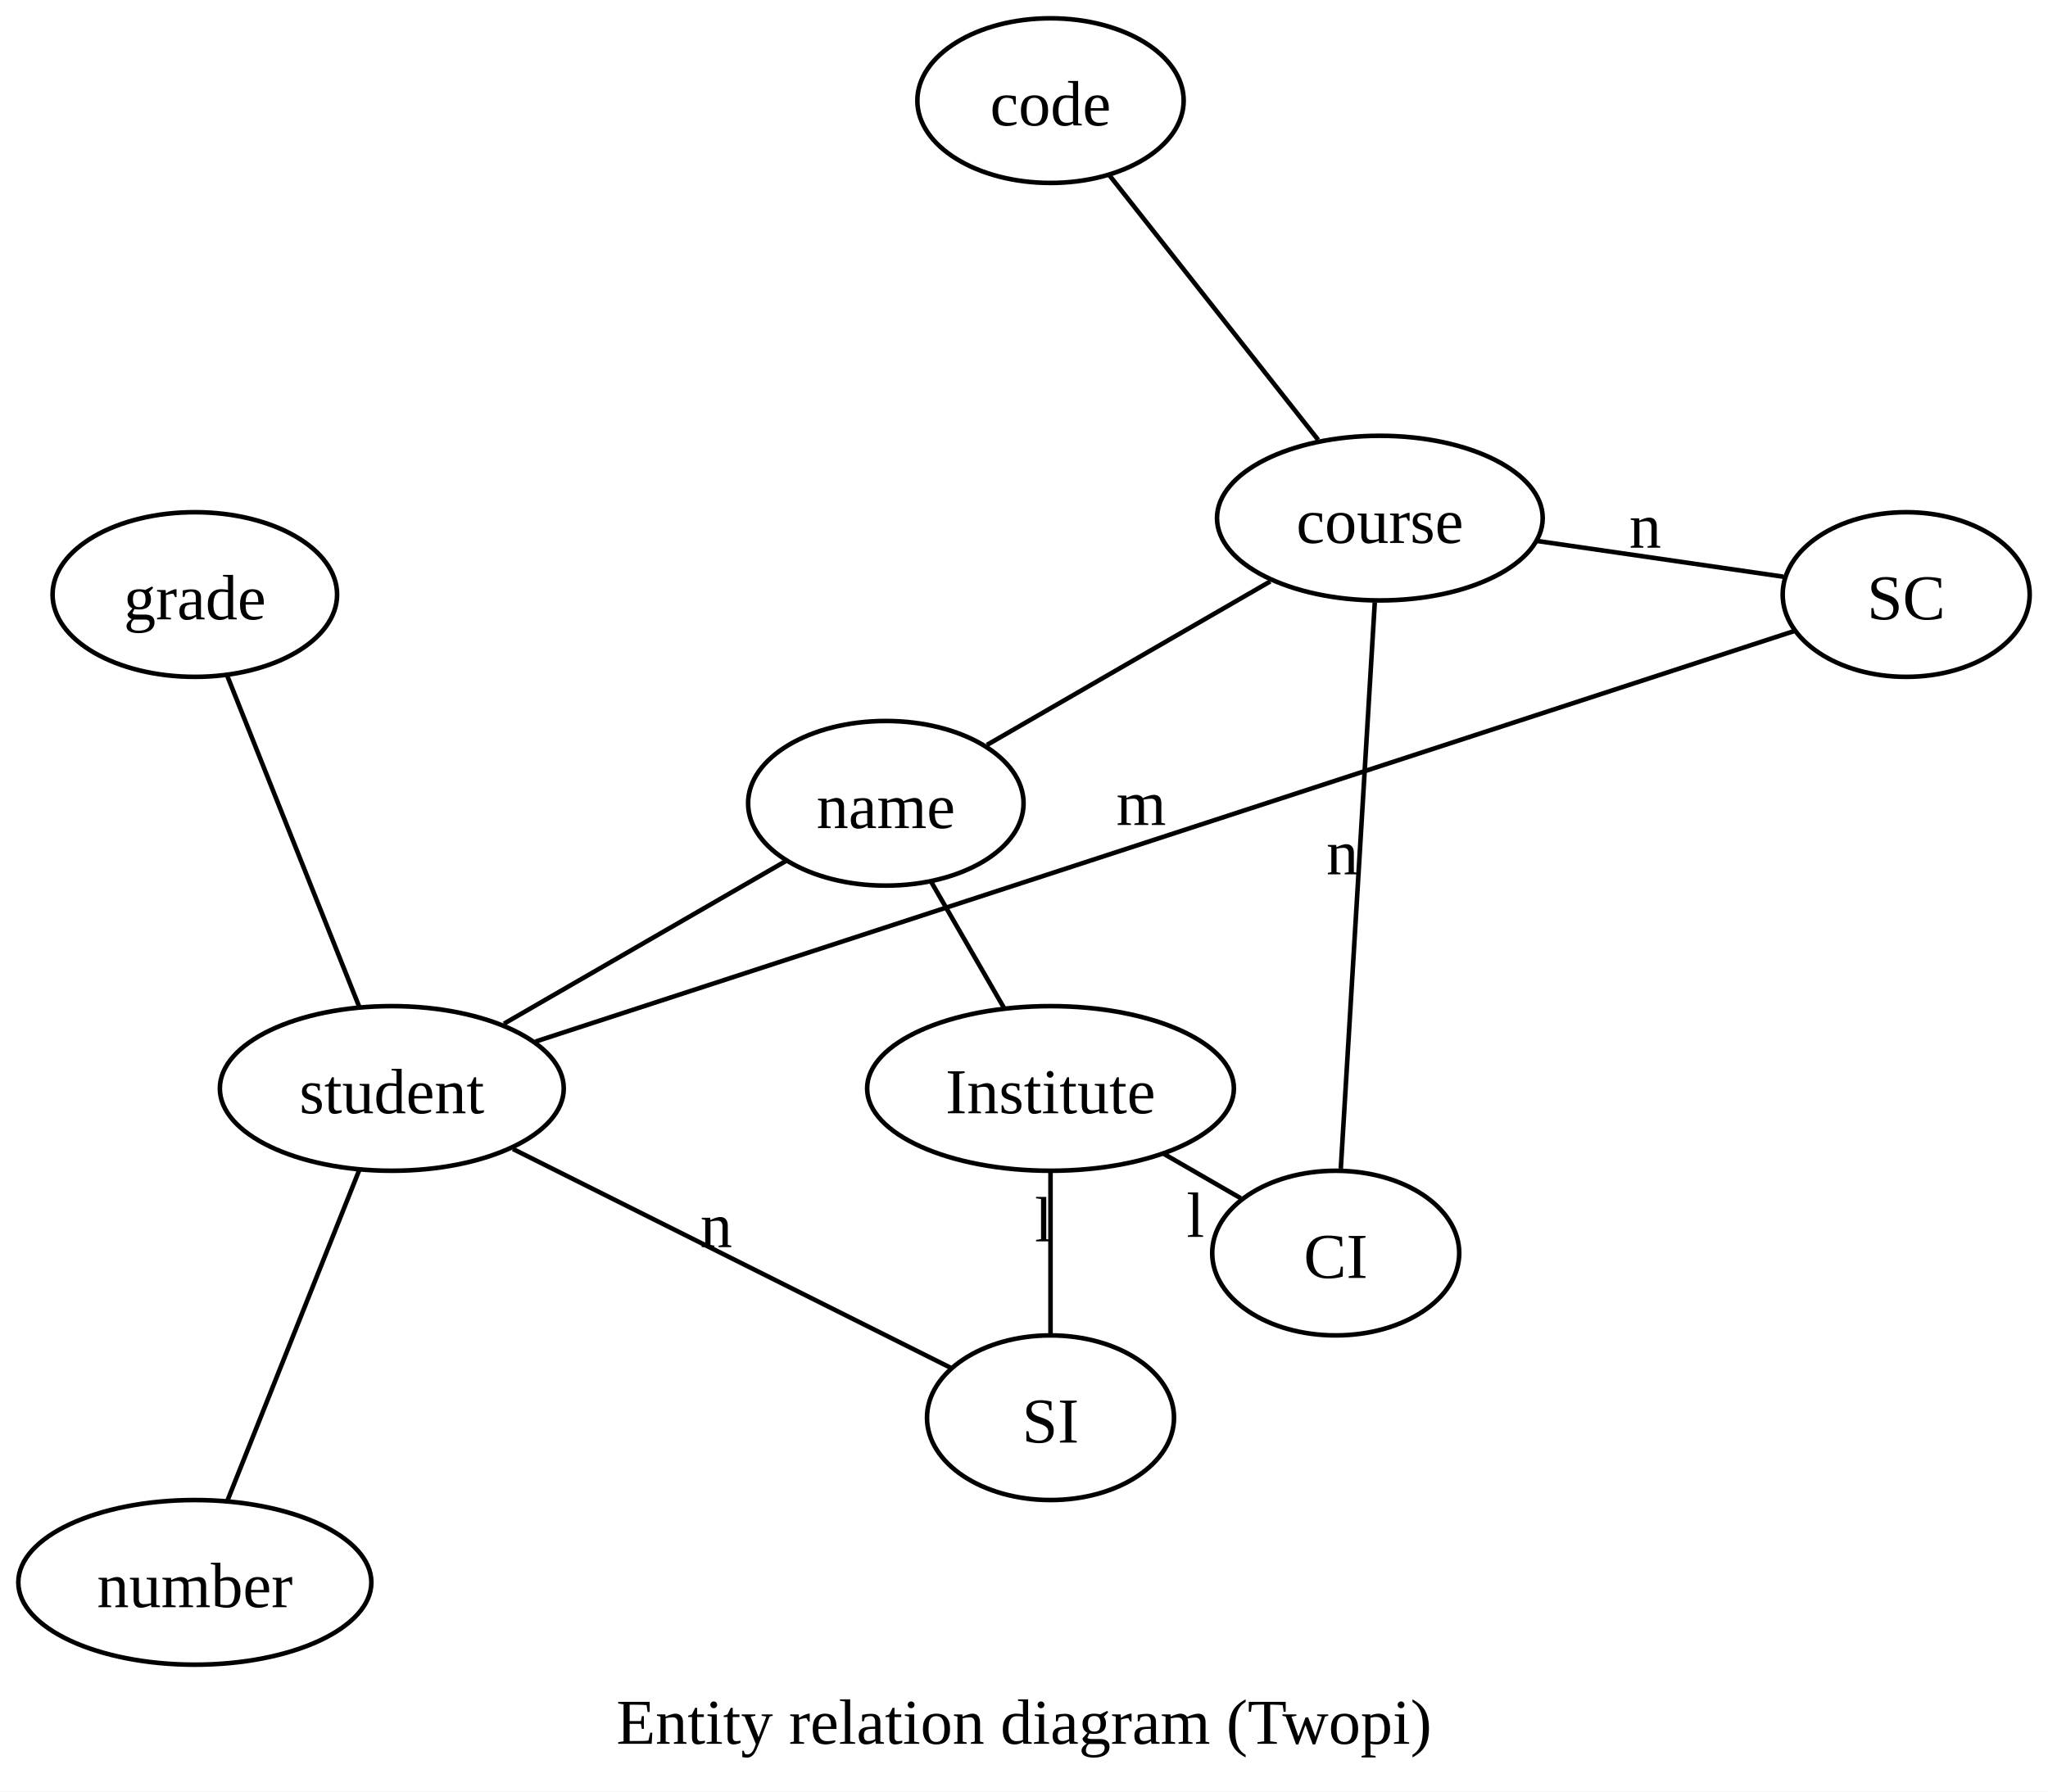
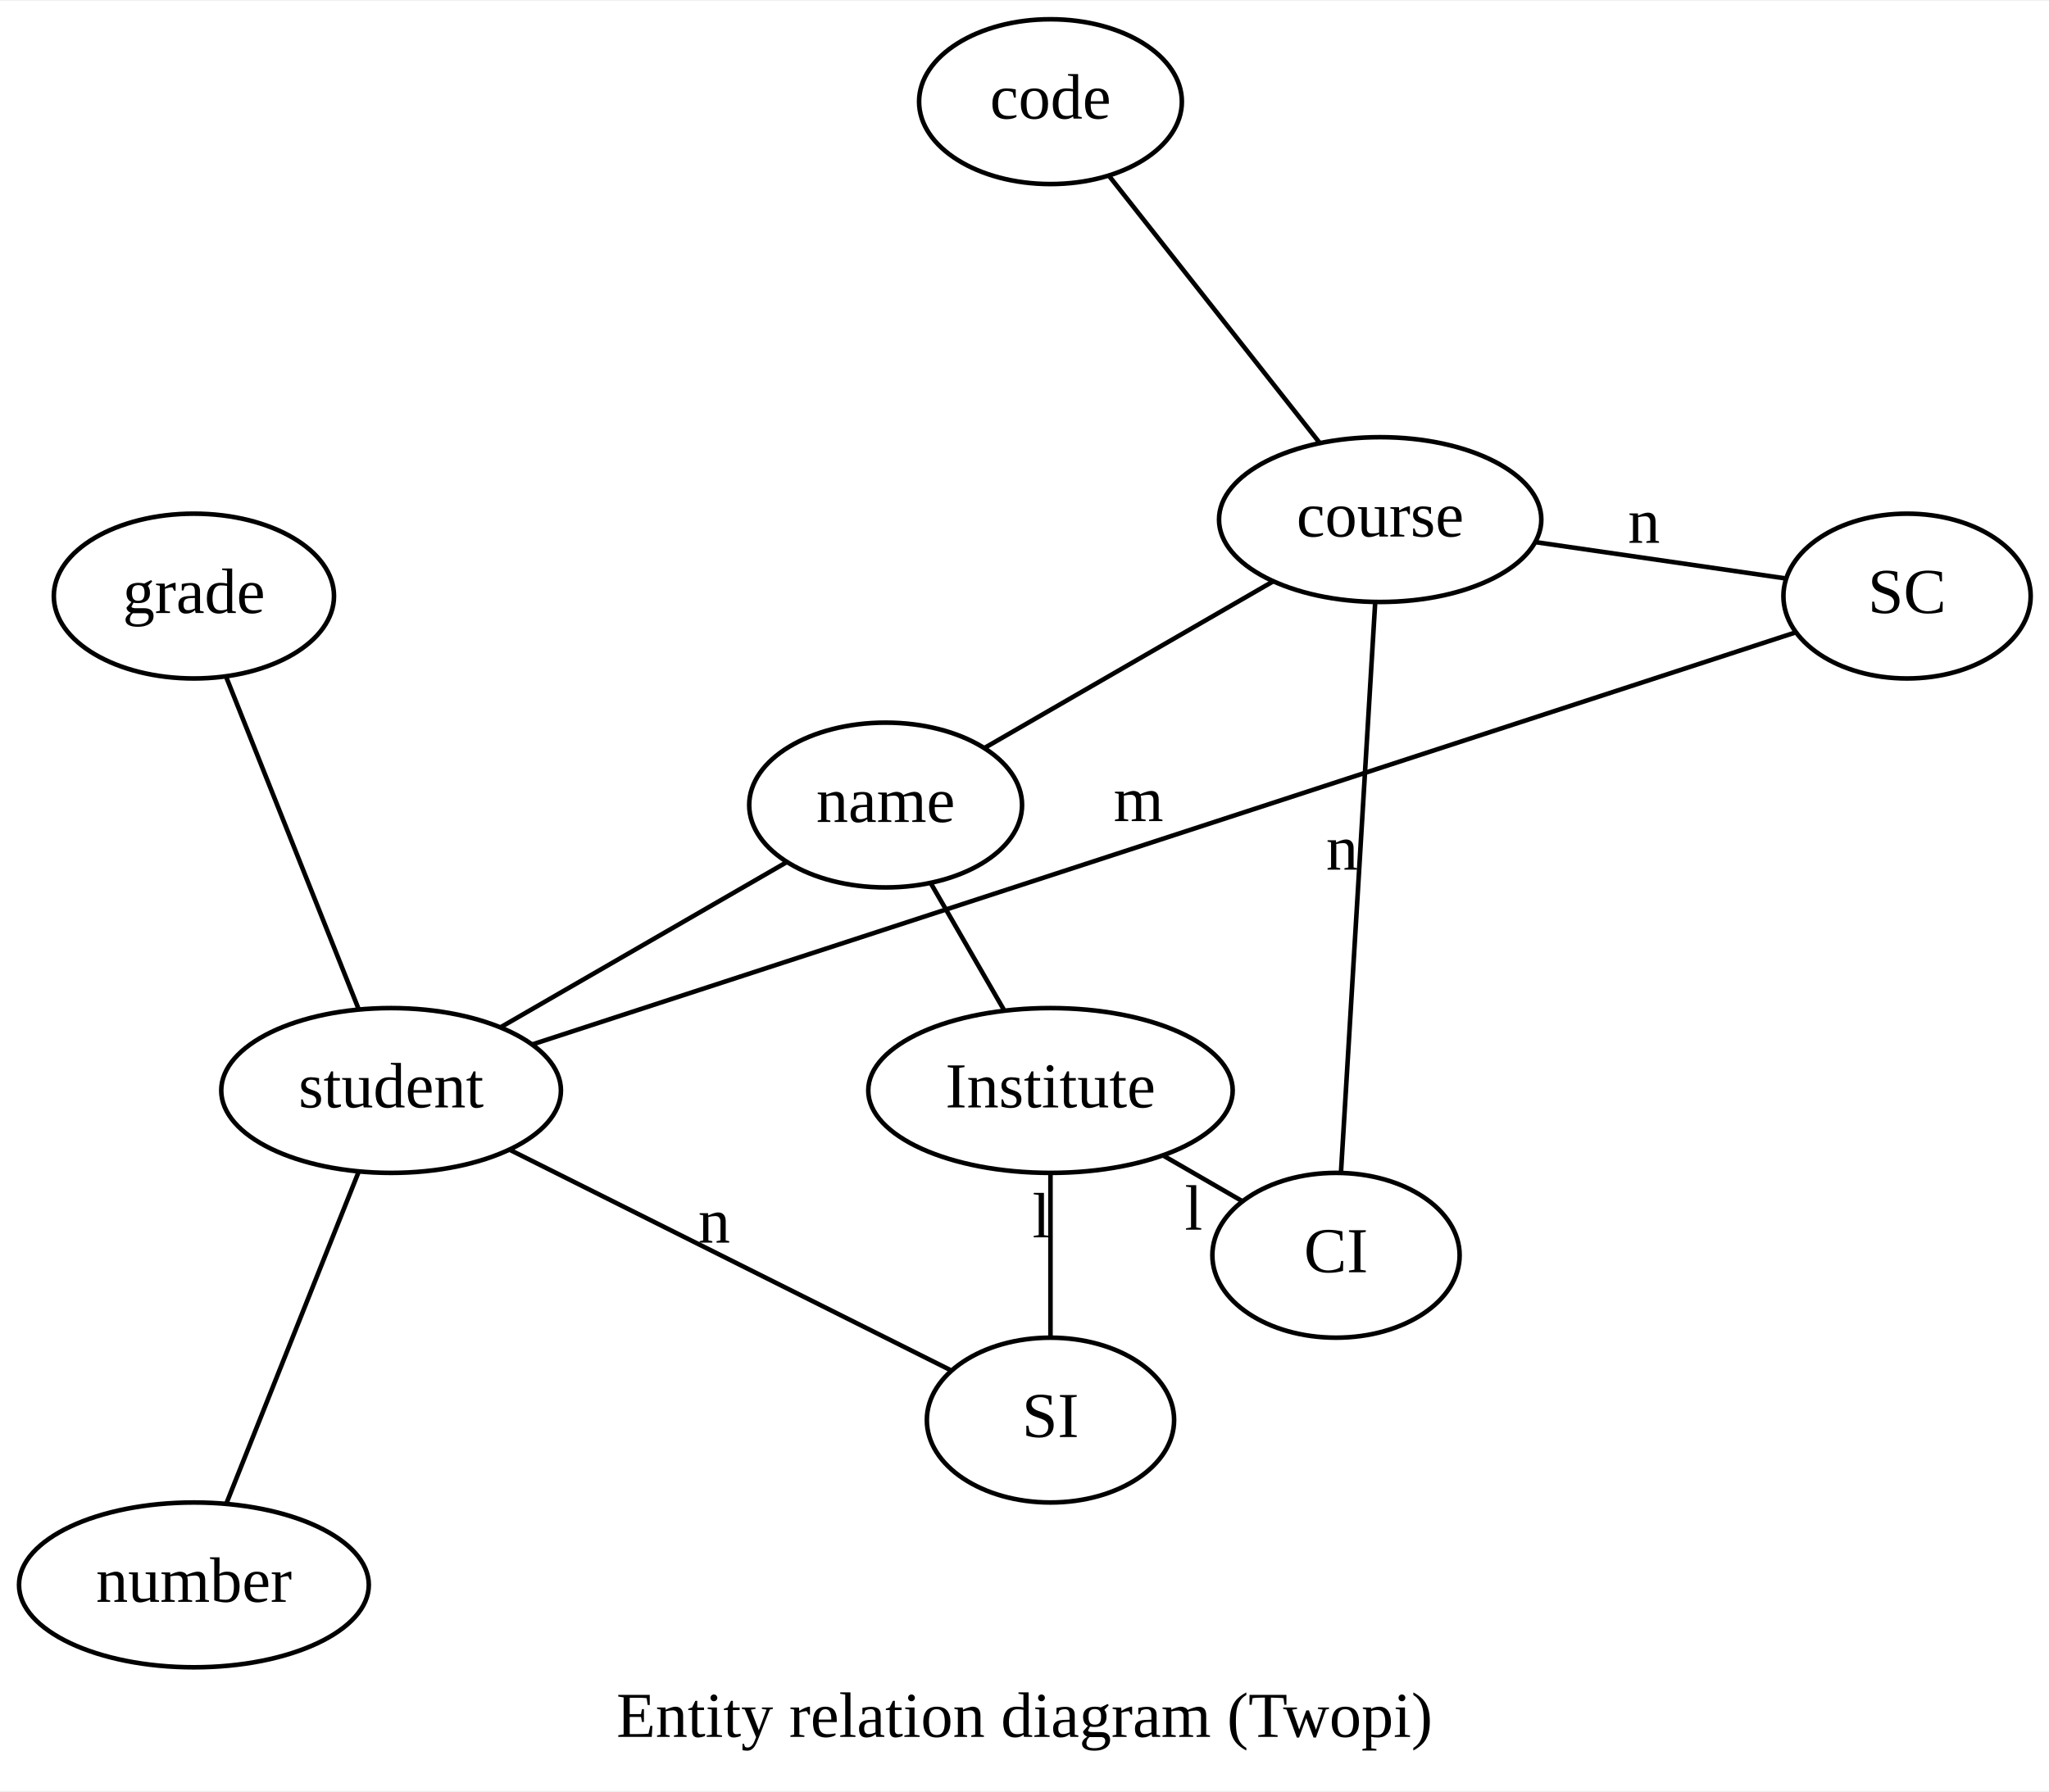
- <svg xmlns="http://www.w3.org/2000/svg" width="448pt" height="392pt" viewBox="0.00 0.00 447.71 391.75">
-   <g id="graph0" class="graph" transform="scale(1 1) rotate(0) translate(4 387.75)">
-     <polygon fill="white" stroke="none" points="-4,4 -4,-387.75 443.71,-387.75 443.71,4 -4,4" />
-     <text text-anchor="middle" x="219.86" y="-6.45" font-family="Times New Roman,serif" font-size="14.00">Entity relation diagram (Twopi)</text>
+ <svg xmlns="http://www.w3.org/2000/svg" width="447pt" height="391pt" viewBox="0.00 0.00 447.47 391.00">
+   <g id="graph0" class="graph" transform="scale(1 1) rotate(0) translate(4 387)">
+     <polygon fill="white" stroke="none" points="-4,4 -4,-387 443.47,-387 443.47,4 -4,4" />
+     <text text-anchor="middle" x="219.735" y="-7.8" font-family="Times New Roman,serif" font-size="14.00">Entity relation diagram (Twopi)</text>
    <g id="node1" class="node">
-       <ellipse fill="none" stroke="black" cx="189.65" cy="-212.1" rx="30.11" ry="18" />
-       <text text-anchor="middle" x="189.65" y="-206.68" font-family="Times New Roman,serif" font-size="14.00">name</text>
+       <ellipse fill="none" stroke="black" cx="189.408" cy="-211.354" rx="29.795" ry="18" />
+       <text text-anchor="middle" x="189.408" y="-207.654" font-family="Times New Roman,serif" font-size="14.00">name</text>
    </g>
    <g id="node2" class="node">
-       <ellipse fill="none" stroke="black" cx="297.65" cy="-274.46" rx="35.6" ry="18" />
-       <text text-anchor="middle" x="297.65" y="-269.03" font-family="Times New Roman,serif" font-size="14.00">course</text>
+       <ellipse fill="none" stroke="black" cx="297.408" cy="-273.708" rx="35.194" ry="18" />
+       <text text-anchor="middle" x="297.408" y="-270.008" font-family="Times New Roman,serif" font-size="14.00">course</text>
    </g>
    <g id="edge1" class="edge">
-       <path fill="none" stroke="black" d="M211.77,-224.87C229.79,-235.28 255.19,-249.94 273.69,-260.62" />
+       <path fill="none" stroke="black" d="M211.004,-223.822C229.225,-234.342 255.257,-249.371 273.978,-260.18" />
    </g>
    <g id="node4" class="node">
-       <ellipse fill="none" stroke="black" cx="288" cy="-113.75" rx="27" ry="18" />
-       <text text-anchor="middle" x="288" y="-108.32" font-family="Times New Roman,serif" font-size="14.00">CI</text>
+       <ellipse fill="none" stroke="black" cx="287.762" cy="-113" rx="27" ry="18" />
+       <text text-anchor="middle" x="287.762" y="-109.3" font-family="Times New Roman,serif" font-size="14.00">CI</text>
    </g>
    <g id="edge3" class="edge">
-       <path fill="none" stroke="black" d="M296.54,-256.02C294.69,-225.1 290.97,-163.16 289.11,-132.22" />
-       <text text-anchor="middle" x="289.45" y="-196.57" font-family="Times New Roman,serif" font-size="14.00">n</text>
+       <path fill="none" stroke="black" d="M296.32,-255.585C294.468,-224.72 290.72,-162.291 288.861,-131.303" />
+       <text text-anchor="middle" x="289.09" y="-197.244" font-family="Times New Roman,serif" font-size="14.00">n</text>
    </g>
    <g id="node5" class="node">
-       <ellipse fill="none" stroke="black" cx="412.71" cy="-257.75" rx="27" ry="18" />
-       <text text-anchor="middle" x="412.71" y="-252.32" font-family="Times New Roman,serif" font-size="14.00">SC</text>
+       <ellipse fill="none" stroke="black" cx="412.47" cy="-257" rx="27" ry="18" />
+       <text text-anchor="middle" x="412.47" y="-253.3" font-family="Times New Roman,serif" font-size="14.00">SC</text>
    </g>
    <g id="edge4" class="edge">
-       <path fill="none" stroke="black" d="M332.17,-269.44C349.38,-266.95 369.88,-263.97 385.89,-261.64" />
-       <text text-anchor="middle" x="355.66" y="-267.99" font-family="Times New Roman,serif" font-size="14.00">n</text>
+       <path fill="none" stroke="black" d="M331.308,-268.785C348.676,-266.263 369.521,-263.236 385.738,-260.882" />
+       <text text-anchor="middle" x="355.023" y="-268.633" font-family="Times New Roman,serif" font-size="14.00">n</text>
    </g>
    <g id="node3" class="node">
-       <ellipse fill="none" stroke="black" cx="225.65" cy="-365.75" rx="29.11" ry="18" />
-       <text text-anchor="middle" x="225.65" y="-360.32" font-family="Times New Roman,serif" font-size="14.00">code</text>
+       <ellipse fill="none" stroke="black" cx="225.408" cy="-365" rx="28.695" ry="18" />
+       <text text-anchor="middle" x="225.408" y="-361.3" font-family="Times New Roman,serif" font-size="14.00">code</text>
    </g>
    <g id="edge2" class="edge">
-       <path fill="none" stroke="black" d="M238.52,-349.43C251.39,-333.12 271.08,-308.15 284.16,-291.57" />
+       <path fill="none" stroke="black" d="M238.28,-348.679C251.224,-332.267 271.085,-307.084 284.16,-290.505" />
    </g>
    <g id="node6" class="node">
-       <ellipse fill="none" stroke="black" cx="225.65" cy="-149.75" rx="40.09" ry="18" />
-       <text text-anchor="middle" x="225.65" y="-144.32" font-family="Times New Roman,serif" font-size="14.00">Institute</text>
+       <ellipse fill="none" stroke="black" cx="225.408" cy="-149" rx="39.794" ry="18" />
+       <text text-anchor="middle" x="225.408" y="-145.3" font-family="Times New Roman,serif" font-size="14.00">Institute</text>
    </g>
    <g id="edge5" class="edge">
-       <path fill="none" stroke="black" d="M267.24,-125.74C261.86,-128.85 256,-132.23 250.43,-135.44" />
-       <text text-anchor="middle" x="257.34" y="-117.29" font-family="Times New Roman,serif" font-size="14.00">l</text>
+       <path fill="none" stroke="black" d="M267.345,-124.788C261.804,-127.987 255.747,-131.484 250.002,-134.801" />
+       <text text-anchor="middle" x="256.673" y="-118.594" font-family="Times New Roman,serif" font-size="14.00">l</text>
    </g>
    <g id="edge6" class="edge">
-       <path fill="none" stroke="black" d="M215.43,-167.45C210.44,-176.09 204.47,-186.44 199.52,-195" />
+       <path fill="none" stroke="black" d="M215.188,-166.701C210.199,-175.342 204.223,-185.694 199.281,-194.254" />
    </g>
    <g id="node7" class="node">
-       <ellipse fill="none" stroke="black" cx="225.65" cy="-77.75" rx="27" ry="18" />
-       <text text-anchor="middle" x="225.65" y="-72.32" font-family="Times New Roman,serif" font-size="14.00">SI</text>
+       <ellipse fill="none" stroke="black" cx="225.408" cy="-77" rx="27" ry="18" />
+       <text text-anchor="middle" x="225.408" y="-73.3" font-family="Times New Roman,serif" font-size="14.00">SI</text>
    </g>
    <g id="edge7" class="edge">
-       <path fill="none" stroke="black" d="M225.65,-131.58C225.65,-120.75 225.65,-107.04 225.65,-96.16" />
-       <text text-anchor="middle" x="224.15" y="-116.32" font-family="Times New Roman,serif" font-size="14.00">l</text>
+       <path fill="none" stroke="black" d="M225.408,-130.831C225.408,-120 225.408,-106.288 225.408,-95.413" />
+       <text text-anchor="middle" x="223.408" y="-116.922" font-family="Times New Roman,serif" font-size="14.00">l</text>
    </g>
    <g id="node8" class="node">
-       <ellipse fill="none" stroke="black" cx="81.65" cy="-149.75" rx="37.59" ry="18" />
-       <text text-anchor="middle" x="81.65" y="-144.32" font-family="Times New Roman,serif" font-size="14.00">student</text>
+       <ellipse fill="none" stroke="black" cx="81.408" cy="-149" rx="37.093" ry="18" />
+       <text text-anchor="middle" x="81.408" y="-145.3" font-family="Times New Roman,serif" font-size="14.00">student</text>
    </g>
    <g id="edge8" class="edge">
-       <path fill="none" stroke="black" d="M203.78,-88.69C178.13,-101.51 135.63,-122.76 108.14,-136.51" />
-       <text text-anchor="middle" x="152.58" y="-115.05" font-family="Times New Roman,serif" font-size="14.00">n</text>
+       <path fill="none" stroke="black" d="M203.538,-87.935C177.731,-100.839 134.867,-122.271 107.392,-136.008" />
+       <text text-anchor="middle" x="151.965" y="-115.772" font-family="Times New Roman,serif" font-size="14.00">n</text>
    </g>
    <g id="edge9" class="edge">
-       <path fill="none" stroke="black" d="M106.16,-163.9C124.7,-174.61 149.94,-189.18 167.81,-199.49" />
+       <path fill="none" stroke="black" d="M105.377,-162.838C124.02,-173.602 149.666,-188.408 167.707,-198.825" />
    </g>
    <g id="edge12" class="edge">
-       <path fill="none" stroke="black" d="M113.09,-160.01C178.79,-181.44 329.37,-230.56 388.37,-249.81" />
-       <text text-anchor="middle" x="245.48" y="-207.36" font-family="Times New Roman,serif" font-size="14.00">m</text>
+       <path fill="none" stroke="black" d="M112.256,-159.063C177.588,-180.376 328.757,-229.691 388.013,-249.022" />
+       <text text-anchor="middle" x="244.635" y="-207.843" font-family="Times New Roman,serif" font-size="14.00">m</text>
    </g>
    <g id="node9" class="node">
-       <ellipse fill="none" stroke="black" cx="38.59" cy="-257.75" rx="31.1" ry="18" />
-       <text text-anchor="middle" x="38.59" y="-252.32" font-family="Times New Roman,serif" font-size="14.00">grade</text>
+       <ellipse fill="none" stroke="black" cx="38.347" cy="-257" rx="30.595" ry="18" />
+       <text text-anchor="middle" x="38.347" y="-253.3" font-family="Times New Roman,serif" font-size="14.00">grade</text>
    </g>
    <g id="edge10" class="edge">
-       <path fill="none" stroke="black" d="M74.54,-167.58C66.56,-187.59 53.69,-219.87 45.71,-239.89" />
+       <path fill="none" stroke="black" d="M74.297,-166.834C66.319,-186.845 53.451,-219.118 45.468,-239.14" />
    </g>
    <g id="node10" class="node">
-       <ellipse fill="none" stroke="black" cx="38.59" cy="-41.75" rx="38.59" ry="18" />
-       <text text-anchor="middle" x="38.59" y="-36.33" font-family="Times New Roman,serif" font-size="14.00">number</text>
+       <ellipse fill="none" stroke="black" cx="38.347" cy="-41" rx="38.194" ry="18" />
+       <text text-anchor="middle" x="38.347" y="-37.3" font-family="Times New Roman,serif" font-size="14.00">number</text>
    </g>
    <g id="edge11" class="edge">
-       <path fill="none" stroke="black" d="M74.54,-131.92C66.56,-111.91 53.69,-79.63 45.71,-59.61" />
+       <path fill="none" stroke="black" d="M74.297,-131.166C66.319,-111.155 53.451,-78.882 45.468,-58.861" />
    </g>
  </g>
</svg>
